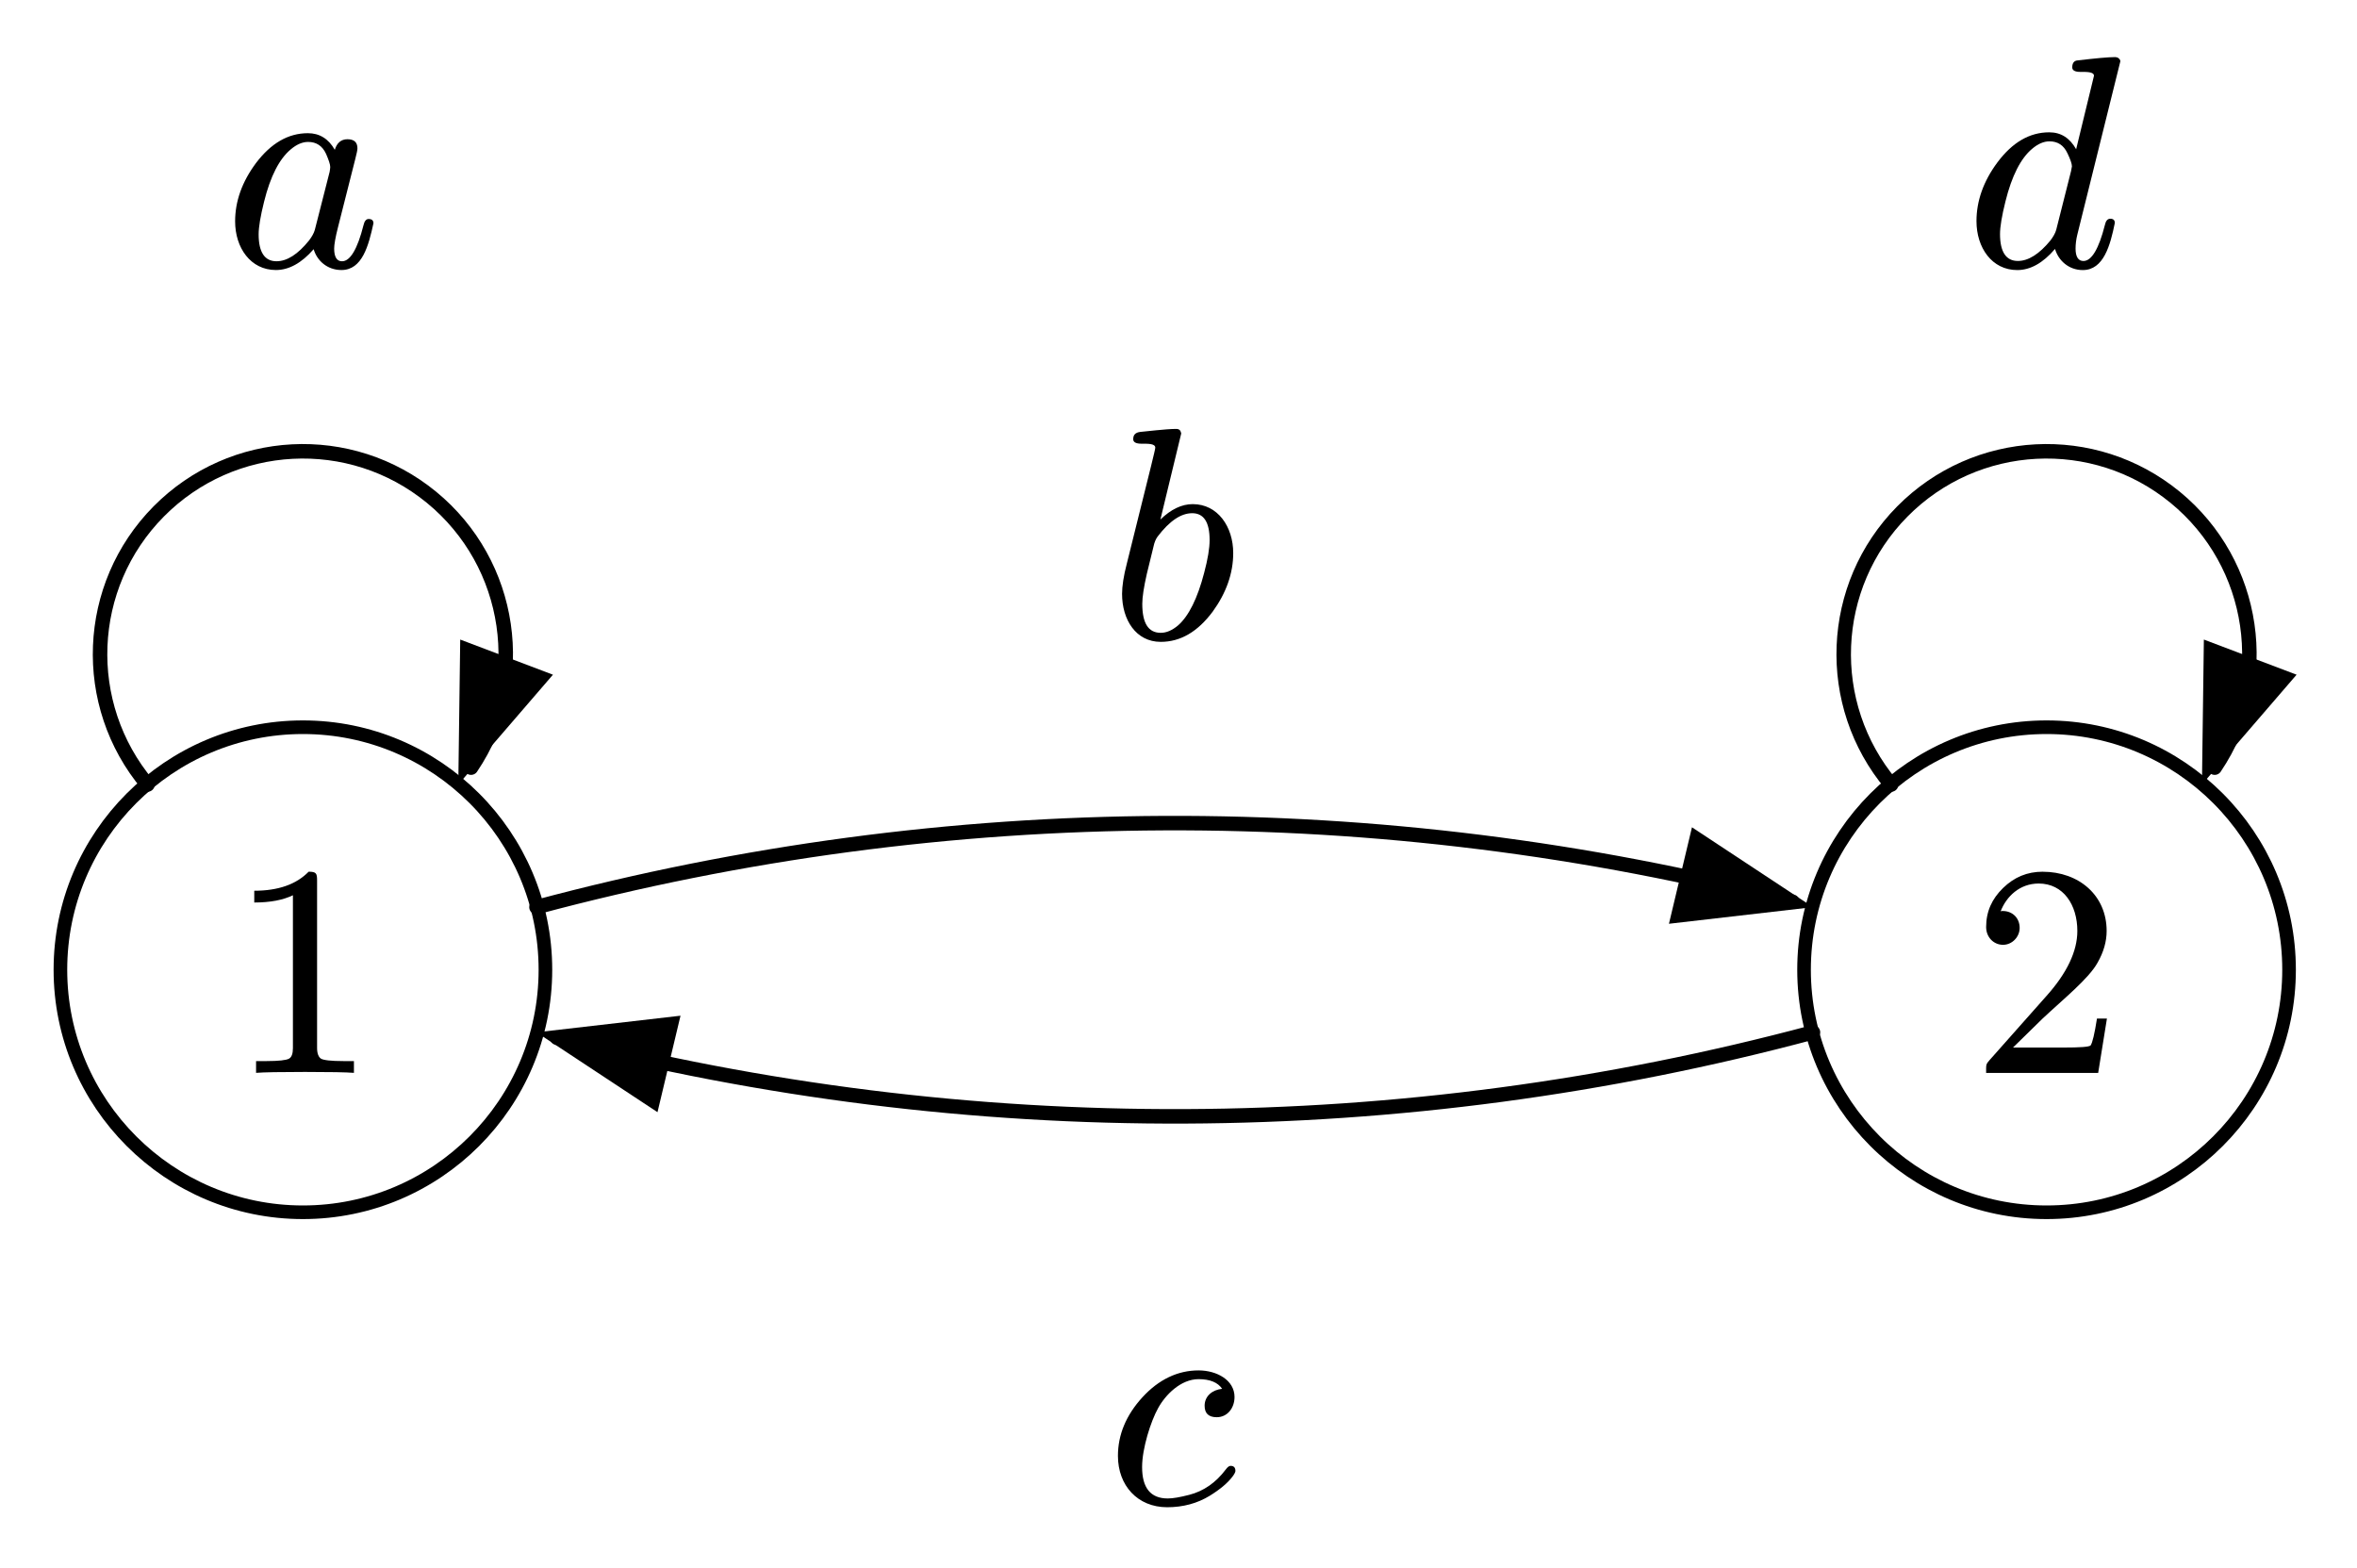
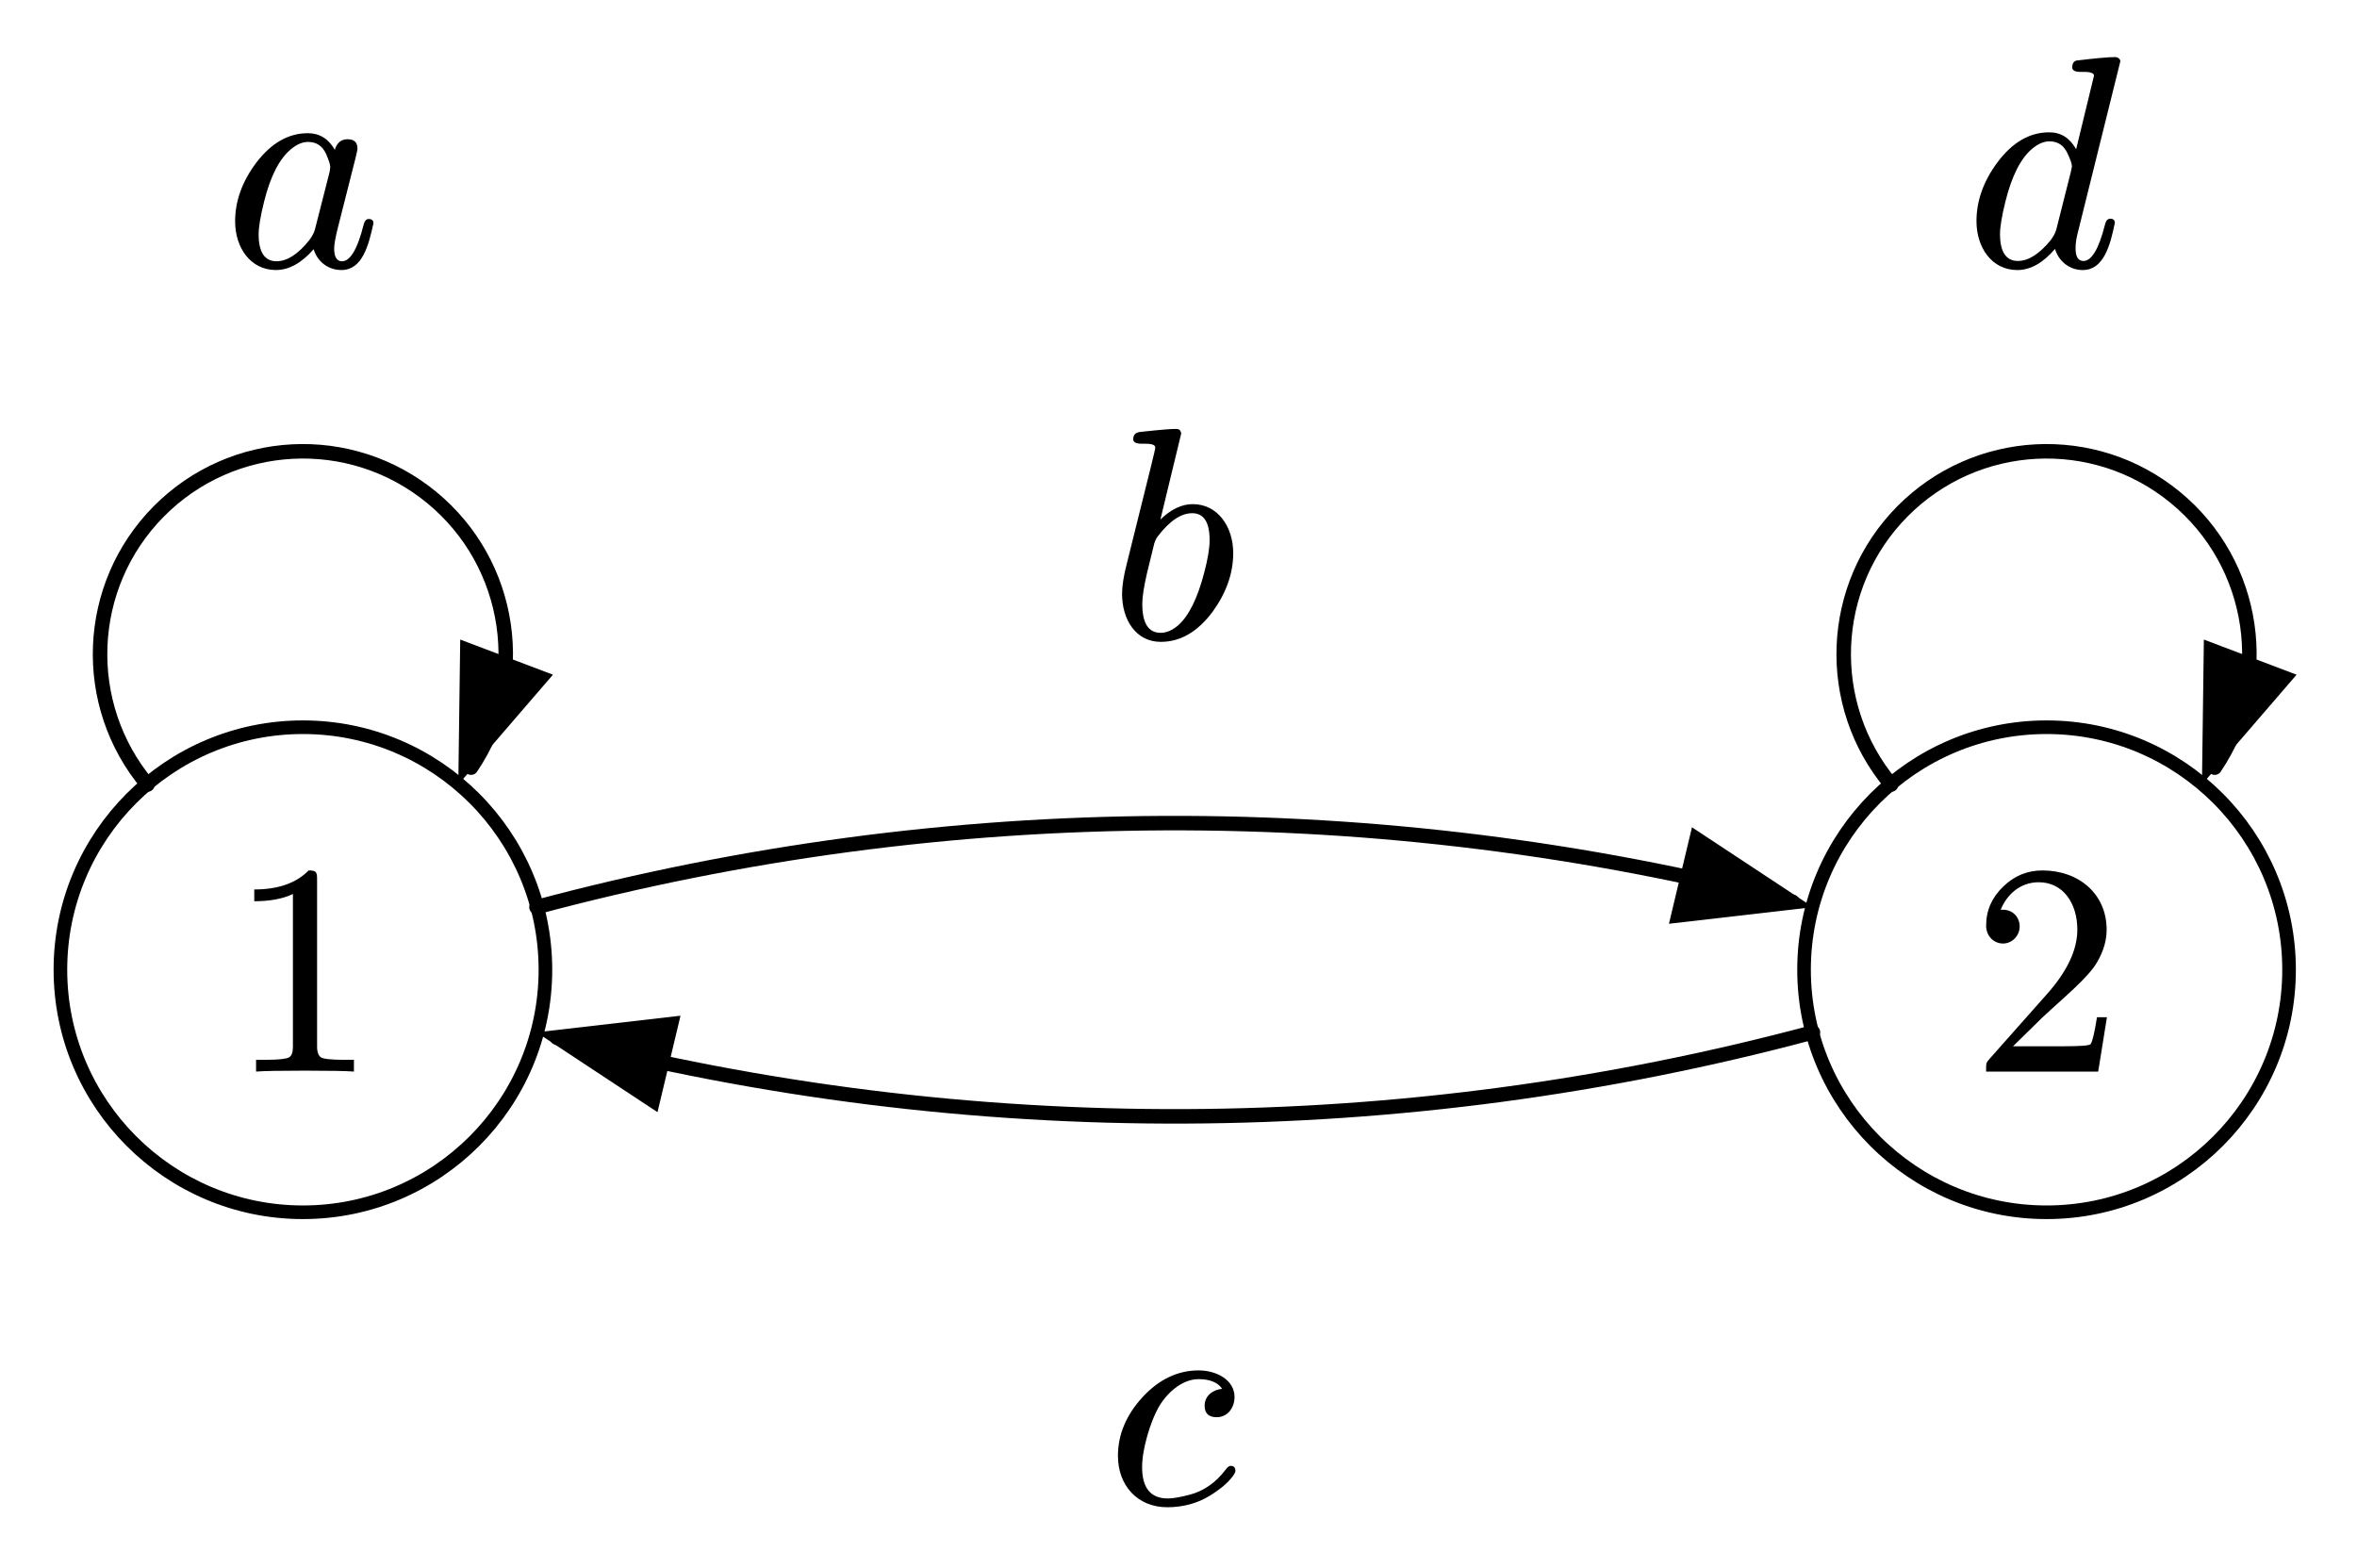
- <svg xmlns="http://www.w3.org/2000/svg" xmlns:xlink="http://www.w3.org/1999/xlink" class="typst-doc" viewBox="0 0 121.152 80.572" width="121.152pt" height="80.572pt">
-   <path class="typst-shape" fill="#00000000" fill-rule="nonzero" d="M 0 0v 80.572 h 121.152 v -80.572 Z " />
-   <g>
-     <g class="typst-group" transform="matrix(1 0 0 1 3.105 0)">
+ <svg xmlns="http://www.w3.org/2000/svg" xmlns:xlink="http://www.w3.org/1999/xlink" viewBox="0 0 121.152 80.572" width="121.152pt" height="80.572pt">
+   <path fill="#00000000" fill-rule="nonzero" d="M 0 0v 80.572h 121.152v -80.572Z " />
+   <g transform="translate(3.105)">
+     <g>
      <g>
-         <g class="typst-group">
+         <path fill="none" stroke="#000000" stroke-width="0.745" stroke-linecap="round" stroke-linejoin="miter" stroke-miterlimit="4" transform="translate(2.038087 23.19428)" d="M 0 0m 2.439 17.129c -3.46 -4.124 -3.212 -10.204 0.572 -14.032c 3.785 -3.828 9.861 -4.146 14.025 -0.733h 0c 4.163 3.413 5.044 9.434 2.033 13.896" />
+         <path fill="#000000" fill-rule="nonzero" transform="translate(20.45176 32.8715)" d="M 0 0m 0.099 0l -0.099 7.451l 4.865 -5.645" />
+         <path fill="none" transform="translate(5.253389 0)" d="M 0 0h 14.423v 16.984h -14.423v -16.984Z " />
+         <g transform="translate(5.253389 -7.1e-8)">
          <g>
-             <g class="typst-group">
-               <g>
-                 <path class="typst-shape" fill="none" stroke="#000000" stroke-width="0.745" stroke-linecap="round" stroke-linejoin="miter" stroke-miterlimit="4" transform="matrix(1 0 0 1 2.038087 23.19428)" d="M 0 0m 2.439 17.129 c -3.46 -4.124 -3.212 -10.204 0.572 -14.032 c 3.785 -3.828 9.861 -4.146 14.025 -0.733 c 4.163 3.413 5.044 9.434 2.033 13.896 " />
-                 <path class="typst-shape" fill="#000000" fill-rule="nonzero" transform="matrix(1 0 0 1 20.45176 32.8715)" d="M 0 0m 0.099 0 l -0.099 7.451 l 4.865 -5.645 " />
-                 <path class="typst-shape" fill="none" transform="matrix(1 0 0 1 5.253389 0.0000000000018379)" d="M 0 0h 14.423 v 16.984 h -14.423 v -16.984 Z " />
-                 <g class="typst-group">
-                   <g>
-                     <g class="typst-group" transform="matrix(1 0 0 1 5.253389 -0.00000007086431)">
-                       <g>
-                         <g class="typst-group">
-                           <g>
-                             <g class="typst-group">
-                               <g>
-                                 <g class="typst-text" transform="matrix(1 0 0 -1 3.105 13.70858)">
-                                   <use xlink:href="#g34CC30119B73D3775FD9345043A76359" x="0" y="0" fill="#000000" fill-rule="nonzero" />
-                                 </g>
-                               </g>
-                             </g>
-                           </g>
-                         </g>
-                       </g>
-                     </g>
-                   </g>
-                 </g>
-                 <path class="typst-shape" fill="none" stroke="#000000" stroke-width="0.745" stroke-linecap="round" stroke-linejoin="miter" stroke-miterlimit="4" transform="matrix(1 0 0 1 91.66309 23.19428)" d="M 0 0m 2.439 17.129 c -3.46 -4.124 -3.212 -10.204 0.572 -14.032 c 3.785 -3.828 9.861 -4.146 14.025 -0.733 c 4.163 3.413 5.044 9.434 2.033 13.896 " />
-                 <path class="typst-shape" fill="#000000" fill-rule="nonzero" transform="matrix(1 0 0 1 110.0768 32.8715)" d="M 0 0m 0.099 0 l -0.099 7.451 l 4.865 -5.645 " />
-                 <path class="typst-shape" fill="none" transform="matrix(1 0 0 1 94.76195 0)" d="M 0 0h 14.656 v 16.984 h -14.656 v -16.984 Z " />
-                 <g class="typst-group">
-                   <g>
-                     <g class="typst-group" transform="matrix(1 0 0 1 94.76195 -0.00000007086614)">
-                       <g>
-                         <g class="typst-group">
-                           <g>
-                             <g class="typst-group">
-                               <g>
-                                 <g class="typst-text" transform="matrix(1 0 0 -1 3.105 13.70858)">
-                                   <use xlink:href="#g882FA144B12C9E4D2881E47517698A56" x="0" y="0" fill="#000000" fill-rule="nonzero" />
-                                 </g>
-                               </g>
-                             </g>
-                           </g>
-                         </g>
-                       </g>
-                     </g>
-                   </g>
-                 </g>
-                 <path class="typst-shape" fill="none" stroke="#000000" stroke-width="0.745" stroke-linecap="round" stroke-linejoin="miter" stroke-miterlimit="4" transform="matrix(1 0 0 1 24.4708 42.30548)" d="M 0 0m 0 4.319 c 21.135 -5.663 43.376 -5.759 64.559 -0.277 " />
-                 <path class="typst-shape" fill="#000000" fill-rule="nonzero" transform="matrix(1 0 0 1 82.68055 42.52044)" d="M 0 0m 0 4.958 l 7.403 -0.854 l -6.22 -4.104 " />
-                 <path class="typst-shape" fill="none" transform="matrix(1 0 0 1 50.73334 19.11113)" d="M 0 0h 13.088 v 16.984 h -13.088 v -16.984 Z " />
-                 <g class="typst-group">
-                   <g>
-                     <g class="typst-group" transform="matrix(1 0 0 1 50.73334 19.11113)">
-                       <g>
-                         <g class="typst-group">
-                           <g>
-                             <g class="typst-group">
-                               <g>
-                                 <g class="typst-text" transform="matrix(1 0 0 -1 3.105 13.70858)">
-                                   <use xlink:href="#g3D4AE6D2AB2251A3D38A72903F0F4043" x="0" y="0" fill="#000000" fill-rule="nonzero" />
-                                 </g>
-                               </g>
-                             </g>
-                           </g>
-                         </g>
-                       </g>
-                     </g>
-                   </g>
-                 </g>
-                 <path class="typst-shape" fill="none" stroke="#000000" stroke-width="0.745" stroke-linecap="round" stroke-linejoin="miter" stroke-miterlimit="4" transform="matrix(1 0 0 1 25.52429 53.05861)" d="M 0 0m 64.559 0 c -21.135 5.663 -43.376 5.759 -64.559 0.277 " />
-                 <path class="typst-shape" fill="#000000" fill-rule="nonzero" transform="matrix(1 0 0 1 24.4708 52.20433)" d="M 0 0m 7.403 0 l -7.403 0.854 l 6.22 4.104 " />
-                 <path class="typst-shape" fill="none" transform="matrix(1 0 0 1 50.61687 63.58764)" d="M 0 0h 13.32 v 16.984 h -13.32 v -16.984 Z " />
-                 <g class="typst-group">
-                   <g>
-                     <g class="typst-group" transform="matrix(1 0 0 1 50.61687 63.58764)">
-                       <g>
-                         <g class="typst-group">
-                           <g>
-                             <g class="typst-group">
-                               <g>
-                                 <g class="typst-text" transform="matrix(1 0 0 -1 3.105 13.70858)">
-                                   <use xlink:href="#gF56E16F4269C42304EA982554842917C" x="0" y="0" fill="#000000" fill-rule="nonzero" />
-                                 </g>
-                               </g>
-                             </g>
-                           </g>
-                         </g>
-                       </g>
-                     </g>
-                   </g>
-                 </g>
-                 <path class="typst-shape" fill="none" stroke="#000000" stroke-width="0.7" stroke-linecap="butt" stroke-linejoin="miter" stroke-miterlimit="4" transform="matrix(1 0 0 1 0 37.37695)" d="M 0 0m 12.465 0 c -6.878 0 -12.465 5.587 -12.465 12.465 c 0 6.878 5.587 12.465 12.465 12.465 c 6.878 0 12.465 -5.587 12.465 -12.465 c 0 -6.878 -5.587 -12.465 -12.465 -12.465 Z " />
-                 <path class="typst-shape" fill="none" transform="matrix(1 0 0 1 8.583361 44.67173)" d="M 0 0h 7.763 v 10.34 h -7.763 v -10.34 Z " />
-                 <g class="typst-group">
-                   <g>
-                     <g class="typst-group" transform="matrix(1 0 0 1 8.583361 44.67173)">
-                       <g>
-                         <g class="typst-group">
-                           <g>
-                             <g class="typst-text" transform="matrix(1 0 0 -1 0.00000000005000028 10.47161)">
-                               <use xlink:href="#gCA0CAF66574252432507DC4AC0750DF" x="0" y="0" fill="#000000" fill-rule="nonzero" />
-                             </g>
-                           </g>
-                         </g>
-                       </g>
-                     </g>
-                   </g>
-                 </g>
-                 <path class="typst-shape" fill="none" stroke="#000000" stroke-width="0.7" stroke-linecap="butt" stroke-linejoin="miter" stroke-miterlimit="4" transform="matrix(1 0 0 1 89.625 37.37695)" d="M 0 0m 12.465 0 c -6.878 0 -12.465 5.587 -12.465 12.465 c 0 6.878 5.587 12.465 12.465 12.465 c 6.878 0 12.465 -5.587 12.465 -12.465 c 0 -6.878 -5.587 -12.465 -12.465 -12.465 Z " />
-                 <path class="typst-shape" fill="none" transform="matrix(1 0 0 1 98.20836 44.67173)" d="M 0 0h 7.763 v 10.34 h -7.763 v -10.34 Z " />
-                 <g class="typst-group">
-                   <g>
-                     <g class="typst-group" transform="matrix(1 0 0 1 98.20836 44.67173)">
-                       <g>
-                         <g class="typst-group">
-                           <g>
-                             <g class="typst-text" transform="matrix(1 0 0 -1 0.00000000005000028 10.47161)">
-                               <use xlink:href="#gC98776A24651B230000417C456A44D46" x="0" y="0" fill="#000000" fill-rule="nonzero" />
-                             </g>
-                           </g>
-                         </g>
-                       </g>
-                     </g>
-                   </g>
-                 </g>
+             <g>
+               <g transform="matrix(1 0 0 -1 3.105 13.70857)">
+                 <use xlink:href="#gA1B90DFA1CB62DA74FC4C3AEE1852C5E" x="0" y="0" fill="#000000" fill-rule="nonzero" />
              </g>
+             </g>
+           </g>
+         </g>
+         <path fill="none" stroke="#000000" stroke-width="0.745" stroke-linecap="round" stroke-linejoin="miter" stroke-miterlimit="4" transform="translate(91.66309 23.19428)" d="M 0 0m 2.439 17.129c -3.46 -4.124 -3.212 -10.204 0.572 -14.032c 3.785 -3.828 9.861 -4.146 14.025 -0.733c 4.163 3.413 5.044 9.434 2.033 13.896" />
+         <path fill="#000000" fill-rule="nonzero" transform="translate(110.0768 32.8715)" d="M 0 0m 0.099 0l -0.099 7.451l 4.865 -5.645" />
+         <path fill="none" transform="translate(94.76195)" d="M 0 0h 14.656v 16.984h -14.656v -16.984Z " />
+         <g transform="translate(94.76195 -7.1e-8)">
+           <g>
+             <g>
+               <g transform="matrix(1 0 0 -1 3.105 13.70857)">
+                 <use xlink:href="#g227C0DB0339F9204806DDE3748CECE3B" x="0" y="0" fill="#000000" fill-rule="nonzero" />
+               </g>
+             </g>
+           </g>
+         </g>
+         <path fill="none" stroke="#000000" stroke-width="0.745" stroke-linecap="round" stroke-linejoin="miter" stroke-miterlimit="4" transform="translate(24.4708 42.30548)" d="M 0 0m 0 4.319c 21.135 -5.663 43.376 -5.759 64.559 -0.277" />
+         <path fill="#000000" fill-rule="nonzero" transform="translate(82.68055 42.52044)" d="M 0 0m 0 4.958l 7.403 -0.854l -6.22 -4.104" />
+         <path fill="none" transform="translate(50.73334 19.11113)" d="M 0 0h 13.088v 16.984h -13.088v -16.984Z " />
+         <g transform="translate(50.73334 19.11113)">
+           <g>
+             <g>
+               <g transform="matrix(1 0 0 -1 3.105 13.70857)">
+                 <use xlink:href="#g2C41351FD5D98C3BC345F12736DAD7D5" x="0" y="0" fill="#000000" fill-rule="nonzero" />
+               </g>
+             </g>
+           </g>
+         </g>
+         <path fill="none" stroke="#000000" stroke-width="0.745" stroke-linecap="round" stroke-linejoin="miter" stroke-miterlimit="4" transform="translate(25.52429 53.05861)" d="M 0 0m 64.559 0c -21.135 5.663 -43.376 5.759 -64.559 0.277" />
+         <path fill="#000000" fill-rule="nonzero" transform="translate(24.4708 52.20433)" d="M 0 0m 7.403 0l -7.403 0.854l 6.22 4.104" />
+         <path fill="none" transform="translate(50.61687 63.58764)" d="M 0 0h 13.32v 16.984h -13.32v -16.984Z " />
+         <g transform="translate(50.61687 63.58764)">
+           <g>
+             <g>
+               <g transform="matrix(1 0 0 -1 3.105 13.70857)">
+                 <use xlink:href="#g7B5E9BB724209F5D51DAEC9005ECB8A4" x="0" y="0" fill="#000000" fill-rule="nonzero" />
+               </g>
+             </g>
+           </g>
+         </g>
+         <path fill="none" stroke="#000000" stroke-width="0.7" stroke-linecap="butt" stroke-linejoin="miter" stroke-miterlimit="4" transform="translate(0 37.37695)" d="M 0 0m 12.465 0c -6.878 0 -12.465 5.587 -12.465 12.465c 0 6.878 5.587 12.465 12.465 12.465c 6.878 0 12.465 -5.587 12.465 -12.465c 0 -6.878 -5.587 -12.465 -12.465 -12.465Z " />
+         <path fill="none" transform="translate(8.583361 44.60575)" d="M 0 0h 7.763v 10.472h -7.763v -10.472Z " />
+         <g transform="translate(8.583361 44.60575)">
+           <g>
+             <g transform="matrix(1 0 0 -1 0 10.47161)">
+               <use xlink:href="#gFAA34EA3888F97DC4F8D71D9E5AB673F" x="0" y="0" fill="#000000" fill-rule="nonzero" />
+             </g>
+           </g>
+         </g>
+         <path fill="none" stroke="#000000" stroke-width="0.7" stroke-linecap="butt" stroke-linejoin="miter" stroke-miterlimit="4" transform="translate(89.625 37.37695)" d="M 0 0m 12.465 0c -6.878 0 -12.465 5.587 -12.465 12.465c 0 6.878 5.587 12.465 12.465 12.465c 6.878 0 12.465 -5.587 12.465 -12.465c 0 -6.878 -5.587 -12.465 -12.465 -12.465Z " />
+         <path fill="none" transform="translate(98.20836 44.60575)" d="M 0 0h 7.763v 10.472h -7.763v -10.472Z " />
+         <g transform="translate(98.20836 44.60575)">
+           <g>
+             <g transform="matrix(1 0 0 -1 0 10.47161)">
+               <use xlink:href="#g2EF811C96AB156546BBAE16A94EA5A8" x="0" y="0" fill="#000000" fill-rule="nonzero" />
            </g>
          </g>
        </g>
      </g>
    </g>
  </g>
-   <defs id="glyph">
-     <symbol id="g34CC30119B73D3775FD9345043A76359" overflow="visible">
-       <path d="M 0 0m 7.731 2.236 c 0 0.14 -0.078 0.217 -0.248 0.217 c -0.124 0 -0.217 -0.109 -0.264 -0.326 c -0.311 -1.226 -0.683 -1.847 -1.102 -1.847 c -0.264 0 -0.404 0.217 -0.404 0.652 c 0 0.202 0.062 0.574 0.202 1.118 l 0.885 3.493 c 0.078 0.295 0.109 0.466 0.109 0.543 c 0 0.31 -0.171 0.466 -0.512 0.466 c -0.326 0 -0.543 -0.186 -0.652 -0.543 c -0.326 0.574 -0.792 0.854 -1.382 0.854 c -1.009 0 -1.894 -0.512 -2.67 -1.537 c -0.714 -0.963 -1.071 -1.956 -1.071 -2.996 c 0 -1.351 0.792 -2.5 2.096 -2.5 c 0.668 0 1.32 0.357 1.941 1.071 c 0.171 -0.59 0.699 -1.071 1.428 -1.071 c 1.071 0 1.397 1.258 1.646 2.406 Z m -2.437 3.571 c 0.14 -0.326 0.217 -0.543 0.217 -0.683 c 0 -0.062 -0.016 -0.14 -0.031 -0.248 l -0.761 -2.981 c -0.047 -0.171 -0.155 -0.357 -0.295 -0.543 c -0.574 -0.714 -1.133 -1.071 -1.677 -1.071 c -0.605 0 -0.916 0.466 -0.916 1.382 c 0 0.373 0.093 0.931 0.279 1.677 c 0.326 1.32 0.792 2.205 1.366 2.686 c 0.31 0.264 0.605 0.388 0.9 0.388 c 0.419 0 0.73 -0.202 0.916 -0.605 Z " />
+   <defs>
+     <symbol id="gA1B90DFA1CB62DA74FC4C3AEE1852C5E" overflow="visible">
+       <path d="M 0 0m 7.731 2.236c 0 0.14 -0.078 0.217 -0.248 0.217c -0.124 0 -0.217 -0.109 -0.264 -0.326c -0.31 -1.226 -0.683 -1.847 -1.102 -1.847c -0.264 0 -0.404 0.217 -0.404 0.652c 0 0.202 0.062 0.574 0.202 1.118l 0.885 3.493c 0.078 0.295 0.109 0.466 0.109 0.543c 0 0.31 -0.171 0.466 -0.512 0.466c -0.326 0 -0.543 -0.186 -0.652 -0.543c -0.326 0.574 -0.792 0.854 -1.382 0.854c -1.009 0 -1.894 -0.512 -2.67 -1.537c -0.714 -0.963 -1.071 -1.956 -1.071 -2.996c 0 -1.351 0.792 -2.5 2.096 -2.5c 0.668 0 1.32 0.357 1.941 1.071c 0.171 -0.59 0.699 -1.071 1.428 -1.071c 1.071 0 1.397 1.258 1.646 2.406Z m -2.437 3.571c 0.14 -0.326 0.217 -0.543 0.217 -0.683c 0 -0.062 -0.016 -0.14 -0.031 -0.248l -0.761 -2.981c -0.047 -0.171 -0.155 -0.357 -0.295 -0.543c -0.574 -0.714 -1.133 -1.071 -1.677 -1.071c -0.605 0 -0.916 0.466 -0.916 1.382c 0 0.373 0.093 0.931 0.279 1.677c 0.326 1.32 0.792 2.205 1.366 2.686c 0.31 0.264 0.605 0.388 0.9 0.388c 0.419 0 0.73 -0.202 0.916 -0.605Z " />
    </symbol>
-     <symbol id="g882FA144B12C9E4D2881E47517698A56" overflow="visible">
-       <path d="M 0 0m 6.66 9.812 l -0.916 -3.773 c -0.326 0.574 -0.776 0.869 -1.382 0.869 c -1.009 0 -1.894 -0.512 -2.67 -1.553 c -0.714 -0.963 -1.071 -1.972 -1.071 -3.012 c 0 -1.366 0.792 -2.515 2.096 -2.515 c 0.668 0 1.32 0.357 1.941 1.087 c 0.171 -0.59 0.699 -1.087 1.428 -1.087 c 1.071 0 1.413 1.273 1.646 2.422 c 0 0.14 -0.078 0.217 -0.233 0.217 c -0.14 0 -0.233 -0.109 -0.279 -0.326 c -0.311 -1.226 -0.683 -1.847 -1.102 -1.847 c -0.264 0 -0.404 0.217 -0.404 0.637 c 0 0.233 0.031 0.481 0.093 0.73 l 2.205 8.88 v 0.062 c -0.047 0.109 -0.14 0.171 -0.264 0.171 c -0.357 0 -1.009 -0.062 -1.941 -0.171 c -0.171 -0.016 -0.264 -0.14 -0.264 -0.357 c 0 -0.155 0.14 -0.233 0.419 -0.233 c 0.295 0 0.699 0.016 0.699 -0.202 Z m -1.366 -3.974 c 0.155 -0.326 0.233 -0.543 0.233 -0.683 c -0.016 -0.062 -0.031 -0.14 -0.047 -0.248 l -0.761 -3.012 c -0.047 -0.171 -0.155 -0.357 -0.295 -0.543 c -0.574 -0.699 -1.133 -1.056 -1.677 -1.056 c -0.605 0 -0.916 0.466 -0.916 1.382 c 0 0.373 0.093 0.932 0.279 1.677 c 0.326 1.32 0.792 2.22 1.366 2.701 c 0.31 0.264 0.605 0.388 0.9 0.388 c 0.419 0 0.73 -0.202 0.916 -0.605 Z " />
+     <symbol id="g227C0DB0339F9204806DDE3748CECE3B" overflow="visible">
+       <path d="M 0 0m 6.66 9.812l -0.916 -3.773c -0.326 0.574 -0.776 0.869 -1.382 0.869c -1.009 0 -1.894 -0.512 -2.67 -1.552c -0.714 -0.963 -1.071 -1.972 -1.071 -3.012c 0 -1.366 0.792 -2.515 2.096 -2.515c 0.668 0 1.32 0.357 1.941 1.087c 0.171 -0.59 0.699 -1.087 1.428 -1.087c 1.071 0 1.413 1.273 1.646 2.422c 0 0.14 -0.078 0.217 -0.233 0.217c -0.14 0 -0.233 -0.109 -0.279 -0.326c -0.31 -1.226 -0.683 -1.847 -1.102 -1.847c -0.264 0 -0.404 0.217 -0.404 0.637c 0 0.233 0.031 0.481 0.093 0.73l 2.205 8.88v 0.062c -0.047 0.109 -0.14 0.171 -0.264 0.171c -0.357 0 -1.009 -0.062 -1.941 -0.171c -0.171 -0.016 -0.264 -0.14 -0.264 -0.357c 0 -0.155 0.14 -0.233 0.419 -0.233c 0.295 0 0.699 0.016 0.699 -0.202Z m -1.366 -3.974c 0.155 -0.326 0.233 -0.543 0.233 -0.683c -0.016 -0.062 -0.031 -0.14 -0.047 -0.248l -0.761 -3.012c -0.047 -0.171 -0.155 -0.357 -0.295 -0.543c -0.574 -0.699 -1.133 -1.056 -1.677 -1.056c -0.605 0 -0.916 0.466 -0.916 1.382c 0 0.373 0.093 0.931 0.279 1.677c 0.326 1.32 0.792 2.22 1.366 2.701c 0.31 0.264 0.605 0.388 0.9 0.388c 0.419 0 0.73 -0.202 0.916 -0.605Z " />
    </symbol>
-     <symbol id="g3D4AE6D2AB2251A3D38A72903F0F4043" overflow="visible">
-       <path d="M 0 0m 4.363 6.909 c -0.559 0 -1.118 -0.264 -1.661 -0.792 l 1.071 4.425 c -0.031 0.14 -0.078 0.233 -0.264 0.233 c -0.512 0 -1.646 -0.14 -1.847 -0.155 c -0.233 -0.031 -0.357 -0.14 -0.357 -0.373 c 0 -0.155 0.14 -0.233 0.435 -0.233 c 0.295 0 0.699 0.016 0.699 -0.202 c 0 -0.062 -0.078 -0.373 -0.217 -0.947 l -1.242 -4.999 c -0.171 -0.652 -0.248 -1.18 -0.248 -1.568 c 0 -1.335 0.714 -2.468 1.987 -2.468 c 1.009 0 1.894 0.512 2.67 1.552 c 0.699 0.963 1.056 1.972 1.056 3.012 c 0 1.351 -0.792 2.515 -2.08 2.515 Z m -0.031 -0.466 c 0.605 0 0.9 -0.466 0.9 -1.382 c 0 -0.419 -0.093 -0.978 -0.279 -1.677 c -0.342 -1.32 -0.792 -2.22 -1.335 -2.701 c -0.311 -0.264 -0.605 -0.388 -0.9 -0.388 c -0.637 0 -0.947 0.497 -0.947 1.49 c 0 0.342 0.078 0.854 0.233 1.537 l 0.342 1.397 c 0.047 0.233 0.124 0.404 0.217 0.528 c 0.605 0.792 1.195 1.195 1.77 1.195 Z " />
+     <symbol id="g2C41351FD5D98C3BC345F12736DAD7D5" overflow="visible">
+       <path d="M 0 0m 4.363 6.909c -0.559 0 -1.118 -0.264 -1.661 -0.792l 1.071 4.425c -0.031 0.14 -0.078 0.233 -0.264 0.233c -0.512 0 -1.646 -0.14 -1.847 -0.155c -0.233 -0.031 -0.357 -0.14 -0.357 -0.373c 0 -0.155 0.14 -0.233 0.435 -0.233c 0.295 0 0.699 0.016 0.699 -0.202c 0 -0.062 -0.078 -0.373 -0.217 -0.947l -1.242 -4.999c -0.171 -0.652 -0.248 -1.18 -0.248 -1.568c 0 -1.335 0.714 -2.468 1.987 -2.468c 1.009 0 1.894 0.512 2.67 1.552c 0.699 0.963 1.056 1.972 1.056 3.012c 0 1.351 -0.792 2.515 -2.08 2.515Z m -0.031 -0.466c 0.605 0 0.9 -0.466 0.9 -1.382c 0 -0.419 -0.093 -0.978 -0.279 -1.677c -0.342 -1.32 -0.792 -2.22 -1.335 -2.701c -0.31 -0.264 -0.605 -0.388 -0.9 -0.388c -0.637 0 -0.947 0.497 -0.947 1.49c 0 0.342 0.078 0.854 0.233 1.537l 0.342 1.397c 0.047 0.233 0.124 0.404 0.217 0.528c 0.605 0.792 1.195 1.195 1.77 1.195Z " />
    </symbol>
-     <symbol id="gF56E16F4269C42304EA982554842917C" overflow="visible">
-       <path d="M 0 0m 5.092 5.046 c 0 -0.388 0.202 -0.59 0.621 -0.59 c 0.559 0 0.916 0.481 0.916 1.04 c 0 0.869 -0.916 1.366 -1.847 1.366 c -1.071 0 -2.049 -0.466 -2.888 -1.382 c -0.838 -0.916 -1.258 -1.925 -1.258 -3.012 c 0 -1.521 1.009 -2.639 2.531 -2.639 c 0.823 0 1.553 0.202 2.189 0.59 c 0.528 0.326 0.916 0.652 1.164 0.978 c 0.109 0.14 0.155 0.248 0.155 0.295 c 0 0.171 -0.078 0.264 -0.248 0.264 c -0.078 0 -0.155 -0.062 -0.248 -0.186 c -0.512 -0.683 -1.149 -1.118 -1.879 -1.304 c -0.481 -0.124 -0.838 -0.186 -1.102 -0.186 c -0.885 0 -1.32 0.543 -1.32 1.615 c 0 0.963 0.45 2.36 0.823 3.027 c 0.373 0.683 1.164 1.49 2.08 1.49 c 0.59 0 0.994 -0.171 1.211 -0.497 c -0.481 -0.047 -0.9 -0.357 -0.9 -0.869 Z " />
+     <symbol id="g7B5E9BB724209F5D51DAEC9005ECB8A4" overflow="visible">
+       <path d="M 0 0m 5.092 5.046c 0 -0.388 0.202 -0.59 0.621 -0.59c 0.559 0 0.916 0.481 0.916 1.04c 0 0.869 -0.916 1.366 -1.847 1.366c -1.071 0 -2.049 -0.466 -2.888 -1.382c -0.838 -0.916 -1.258 -1.925 -1.258 -3.012c 0 -1.521 1.009 -2.639 2.531 -2.639c 0.823 0 1.552 0.202 2.189 0.59c 0.528 0.326 0.916 0.652 1.164 0.978c 0.109 0.14 0.155 0.248 0.155 0.295c 0 0.171 -0.078 0.264 -0.248 0.264c -0.078 0 -0.155 -0.062 -0.248 -0.186c -0.512 -0.683 -1.149 -1.118 -1.879 -1.304c -0.481 -0.124 -0.838 -0.186 -1.102 -0.186c -0.885 0 -1.32 0.543 -1.32 1.615c 0 0.963 0.45 2.36 0.823 3.027c 0.373 0.683 1.164 1.49 2.08 1.49c 0.59 0 0.994 -0.171 1.211 -0.497c -0.481 -0.047 -0.9 -0.357 -0.9 -0.869Z " />
    </symbol>
-     <symbol id="gCA0CAF66574252432507DC4AC0750DF" overflow="visible">
-       <path d="M 0 0m 4.176 10.34 c -0.637 -0.652 -1.568 -0.978 -2.795 -0.978 v -0.605 c 0.807 0 1.475 0.124 1.987 0.373 v -7.856 c 0 -0.279 -0.062 -0.466 -0.202 -0.543 c -0.14 -0.078 -0.528 -0.124 -1.149 -0.124 h -0.543 v -0.605 c 0.388 0.031 1.226 0.047 2.515 0.047 c 1.289 0 2.127 -0.016 2.515 -0.047 v 0.605 h -0.543 c -0.637 0 -1.025 0.047 -1.149 0.124 c -0.124 0.078 -0.202 0.264 -0.202 0.543 v 8.601 c 0 0.373 -0.031 0.466 -0.435 0.466 Z " />
+     <symbol id="gFAA34EA3888F97DC4F8D71D9E5AB673F" overflow="visible">
+       <path d="M 0 0m 4.176 10.34c -0.637 -0.652 -1.568 -0.978 -2.795 -0.978v -0.605c 0.807 0 1.475 0.124 1.987 0.373v -7.856c 0 -0.279 -0.062 -0.466 -0.202 -0.543c -0.14 -0.078 -0.528 -0.124 -1.149 -0.124h -0.543v -0.605c 0.388 0.031 1.226 0.047 2.515 0.047c 1.289 0 2.127 -0.016 2.515 -0.047v 0.605h -0.543c -0.637 0 -1.025 0.047 -1.149 0.124c -0.124 0.078 -0.202 0.264 -0.202 0.543v 8.601c 0 0.373 -0.031 0.466 -0.435 0.466Z " />
    </symbol>
-     <symbol id="gC98776A24651B230000417C456A44D46" overflow="visible">
-       <path d="M 0 0m 3.679 10.34 c -0.792 0 -1.459 -0.279 -2.034 -0.838 c -0.574 -0.559 -0.869 -1.211 -0.869 -2.003 c 0 -0.528 0.388 -0.916 0.869 -0.916 c 0.466 0 0.854 0.404 0.854 0.869 c 0 0.512 -0.373 0.869 -0.869 0.869 c -0.047 0 -0.078 0 -0.109 -0.016 c 0.295 0.761 0.978 1.428 1.956 1.428 c 1.273 0 1.987 -1.102 1.987 -2.437 c 0 -1.04 -0.528 -2.158 -1.584 -3.338 l -2.919 -3.291 c -0.202 -0.233 -0.186 -0.217 -0.186 -0.668 h 5.76 l 0.45 2.795 h -0.512 c -0.124 -0.792 -0.233 -1.242 -0.326 -1.382 c -0.078 -0.078 -0.543 -0.109 -1.397 -0.109 h -2.593 l 1.506 1.475 c 1.056 0.994 2.391 2.065 2.841 2.888 c 0.311 0.543 0.466 1.087 0.466 1.63 c 0 1.832 -1.428 3.043 -3.291 3.043 Z " />
+     <symbol id="g2EF811C96AB156546BBAE16A94EA5A8" overflow="visible">
+       <path d="M 0 0m 3.679 10.34c -0.792 0 -1.459 -0.279 -2.034 -0.838c -0.574 -0.559 -0.869 -1.211 -0.869 -2.003c 0 -0.528 0.388 -0.916 0.869 -0.916c 0.466 0 0.854 0.404 0.854 0.869c 0 0.512 -0.373 0.869 -0.869 0.869c -0.047 0 -0.078 0 -0.109 -0.016c 0.295 0.761 0.978 1.428 1.956 1.428c 1.273 0 1.987 -1.102 1.987 -2.437c 0 -1.04 -0.528 -2.158 -1.584 -3.338l -2.919 -3.291c -0.202 -0.233 -0.186 -0.217 -0.186 -0.668h 5.76l 0.45 2.795h -0.512c -0.124 -0.792 -0.233 -1.242 -0.326 -1.382c -0.078 -0.078 -0.543 -0.109 -1.397 -0.109h -2.593l 1.506 1.475c 1.056 0.994 2.391 2.065 2.841 2.888c 0.31 0.543 0.466 1.087 0.466 1.63c 0 1.832 -1.428 3.043 -3.291 3.043Z " />
    </symbol>
  </defs>
</svg>
